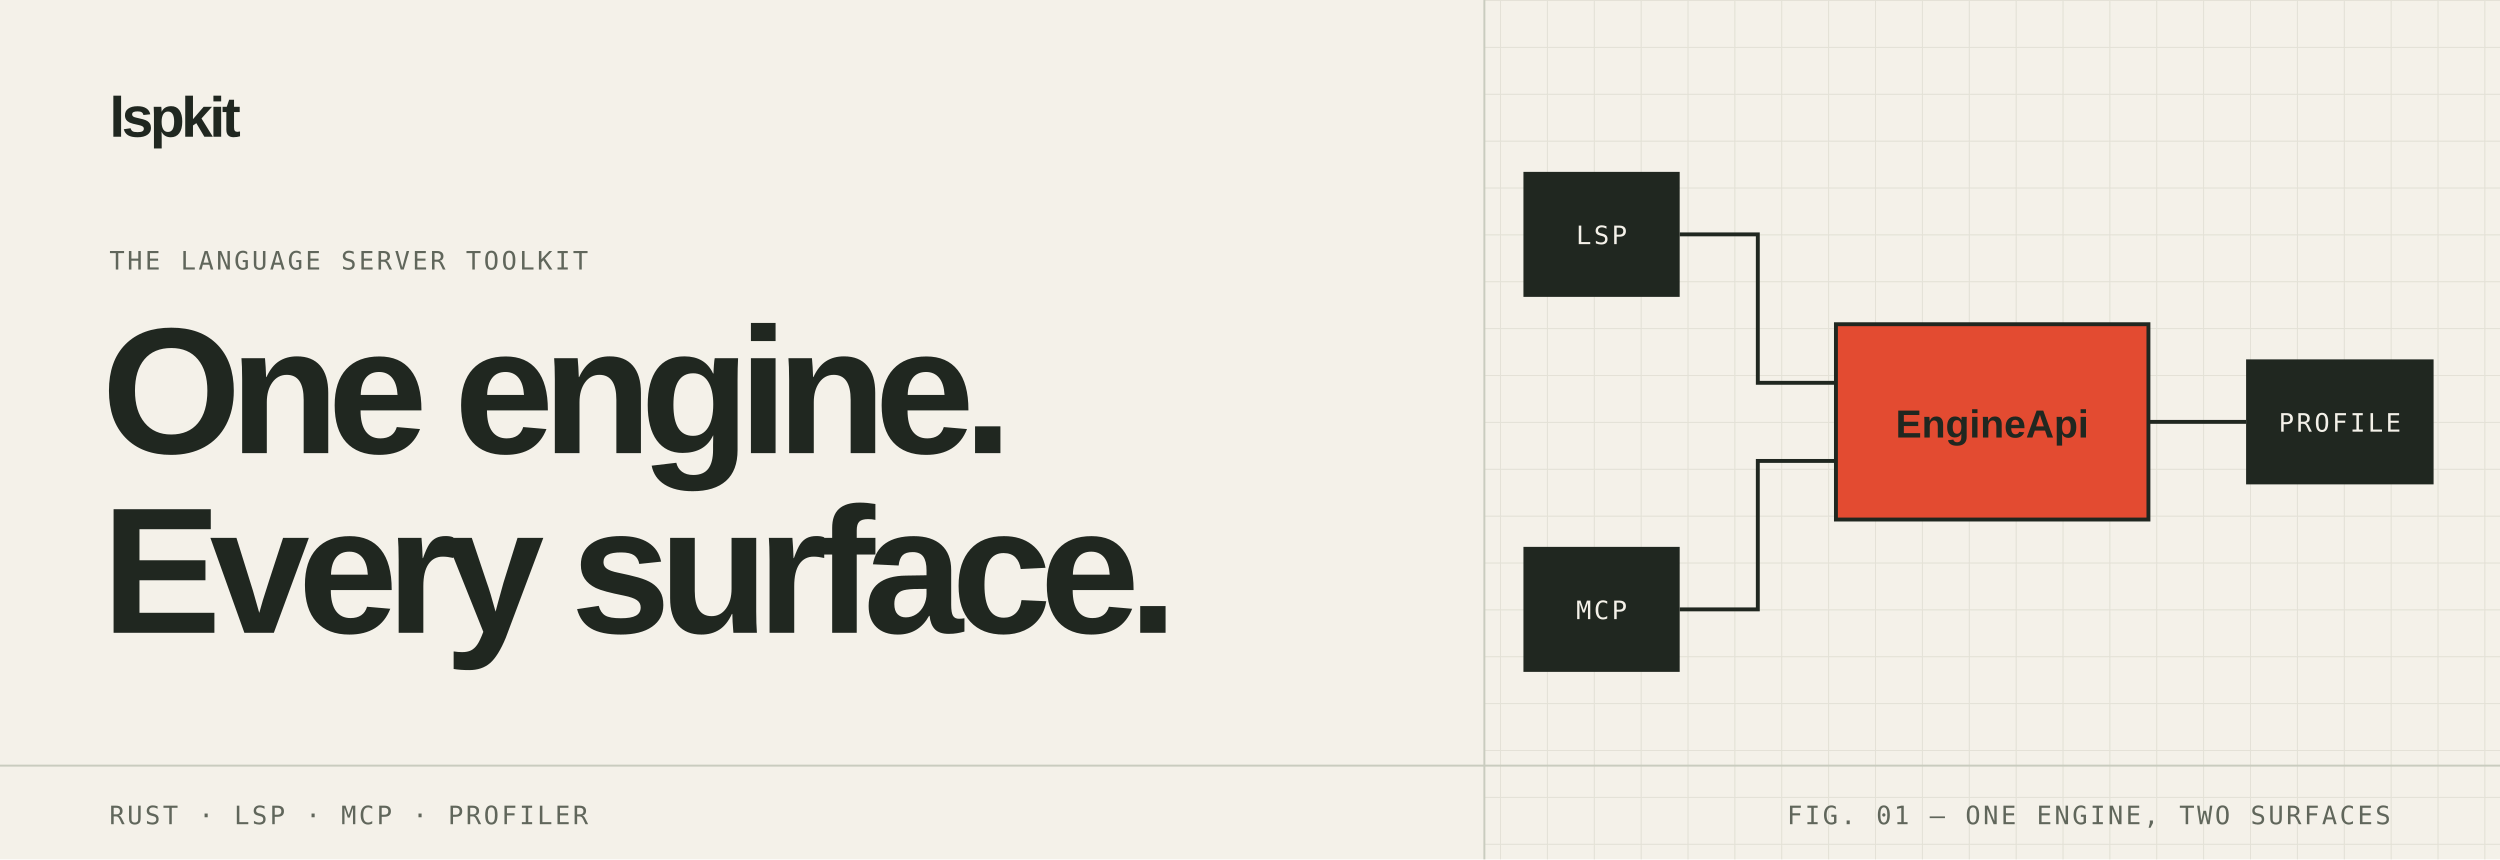
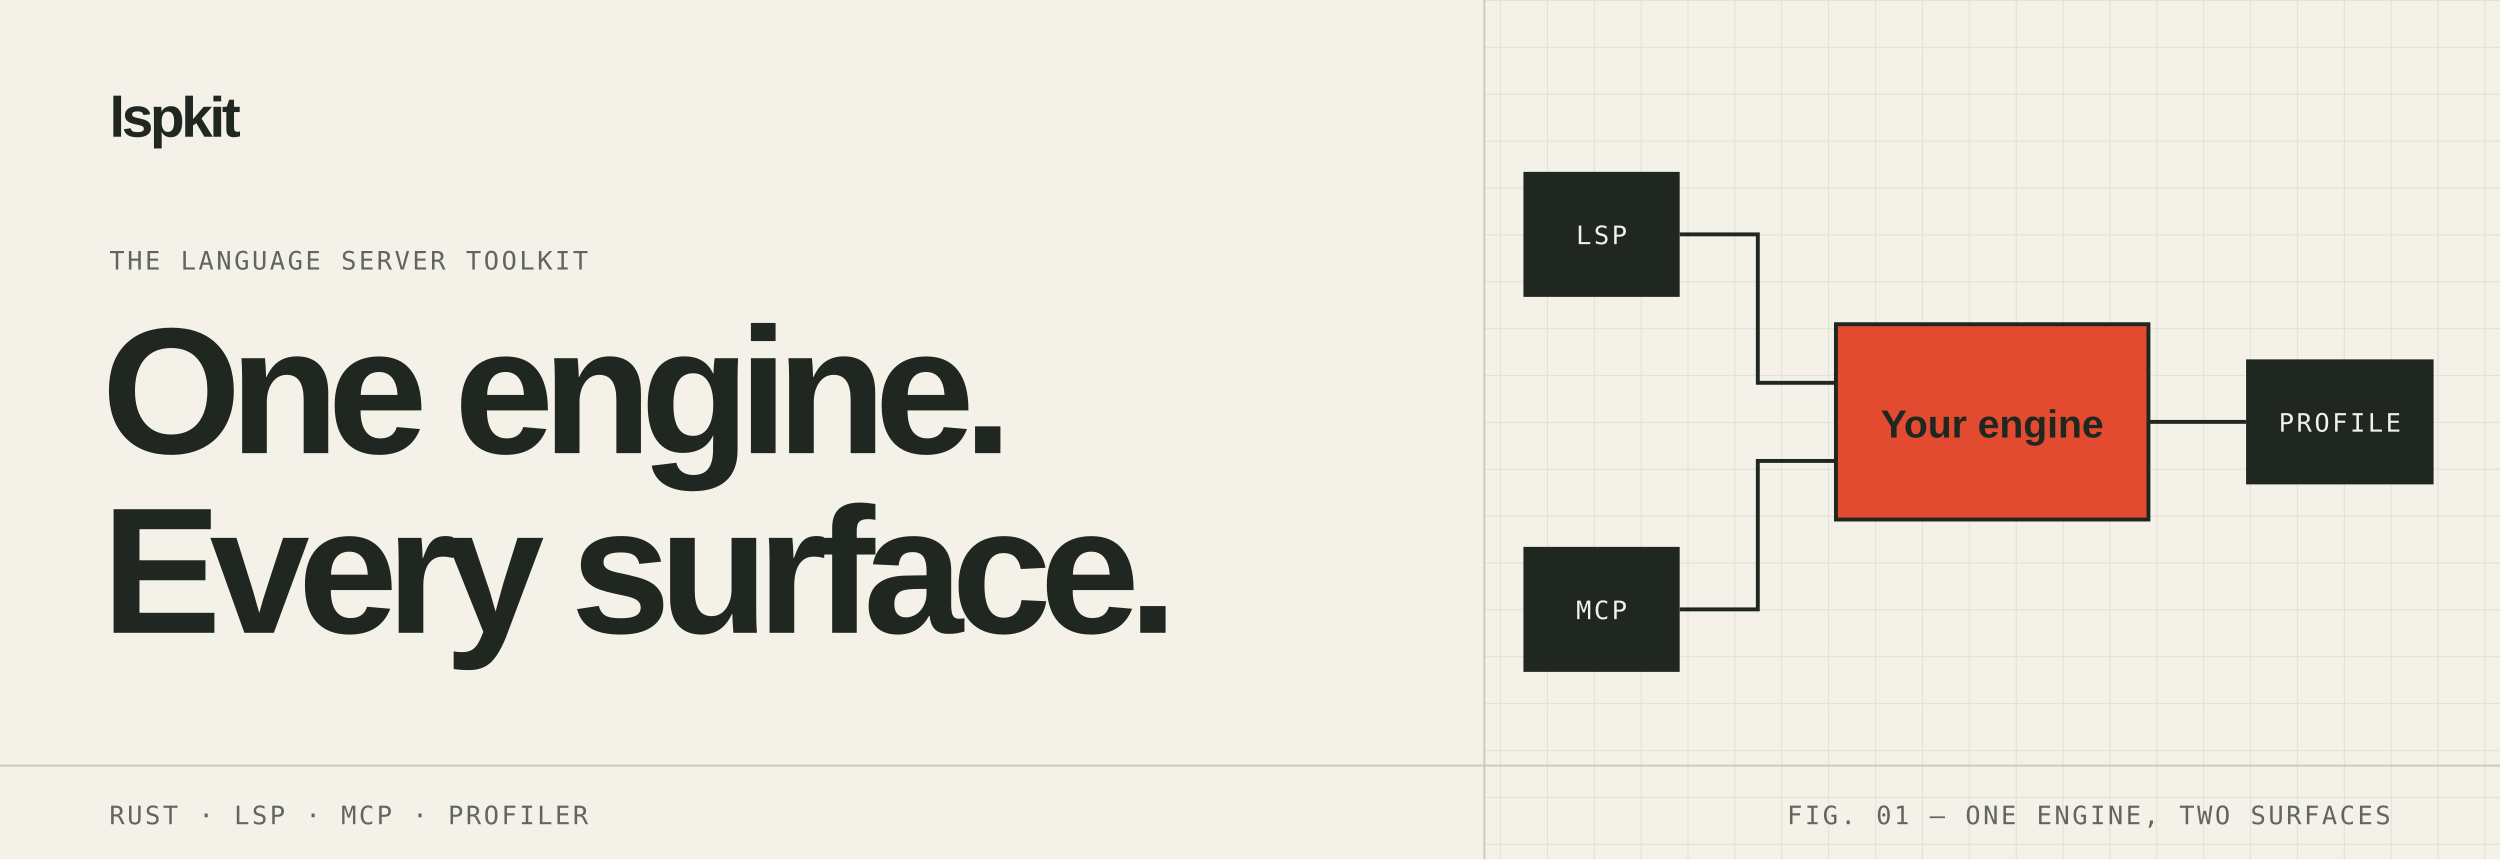
<svg xmlns="http://www.w3.org/2000/svg" viewBox="0 0 1280 440" width="1280" height="440" role="img" aria-labelledby="t d">
  <style>
    .bg { fill: #f4f1e9; } .ink { fill: #202720; } .muted { fill: #60665b; }
    .rule { stroke: #c9ccbf; } .grid { stroke: #e3e1d6; } .wire { stroke: #202720; }
    .term { fill: #202720; } .term-text { fill: #f4f1e9; } .core { fill: #e34b31; }
    @media (prefers-color-scheme: dark) {
      .bg { fill: #191c19; } .ink { fill: #f4f1e9; } .muted { fill: #b3b9ac; }
      .rule { stroke: #454b41; } .grid { stroke: #232823; } .wire { stroke: #f4f1e9; }
      .term { fill: #f4f1e9; } .term-text { fill: #191c19; }
    }
    text { font-family: Arial, Helvetica, sans-serif; }
    .mono { font-family: SFMono-Regular, Consolas, monospace; font-size: 13px; letter-spacing: 1.3px; }
  </style>
  <defs>
    <pattern id="g" width="24" height="24" patternUnits="userSpaceOnUse">
      <path d="M24 0H0V24" class="grid" fill="none" stroke-width="1" />
    </pattern>
  </defs>
  <rect class="bg" width="1280" height="440" />
  <rect x="760" y="0" width="520" height="440" fill="url(#g)" />
  <line class="rule" x1="760" y1="0" x2="760" y2="440" stroke-width="1" />
  <line class="rule" x1="0" y1="392" x2="1280" y2="392" stroke-width="1" />
  <text class="ink" x="56" y="70" font-size="29" font-weight="800" letter-spacing="-1.7">lspkit</text>
  <text class="muted mono" x="56" y="138">THE LANGUAGE SERVER TOOLKIT</text>
  <text class="ink" x="52" y="232" font-size="92" font-weight="700" letter-spacing="-6">One engine.</text>
  <text class="ink" x="52" y="324" font-size="92" font-weight="700" letter-spacing="-6">Every surface.</text>
  <text class="muted mono" x="56" y="422">RUST · LSP · MCP · PROFILER</text>
  <text class="muted mono" x="1224" y="422" text-anchor="end">FIG. 01 — ONE ENGINE, TWO SURFACES</text>
  <g class="wire" fill="none" stroke-width="2">
    <path d="M940 196H900V120H860" />
    <path d="M940 236H900V312H860" />
    <path d="M1100 216H1150" />
  </g>
  <rect class="core" x="940" y="166" width="160" height="100" />
  <rect class="wire" x="940" y="166" width="160" height="100" fill="none" stroke-width="2" />
-   <text x="1020" y="224" font-size="20" font-weight="700" text-anchor="middle" fill="#202720">EngineApi</text>
+   <text x="1020" y="224" font-size="20" font-weight="700" text-anchor="middle" fill="#202720">Your engine</text>
  <rect class="term" x="780" y="88" width="80" height="64" />
  <text class="term-text mono" x="820" y="125" text-anchor="middle">LSP</text>
  <rect class="term" x="780" y="280" width="80" height="64" />
  <text class="term-text mono" x="820" y="317" text-anchor="middle">MCP</text>
  <rect class="term" x="1150" y="184" width="96" height="64" />
  <text class="term-text mono" x="1198" y="221" text-anchor="middle">PROFILE</text>
</svg>
